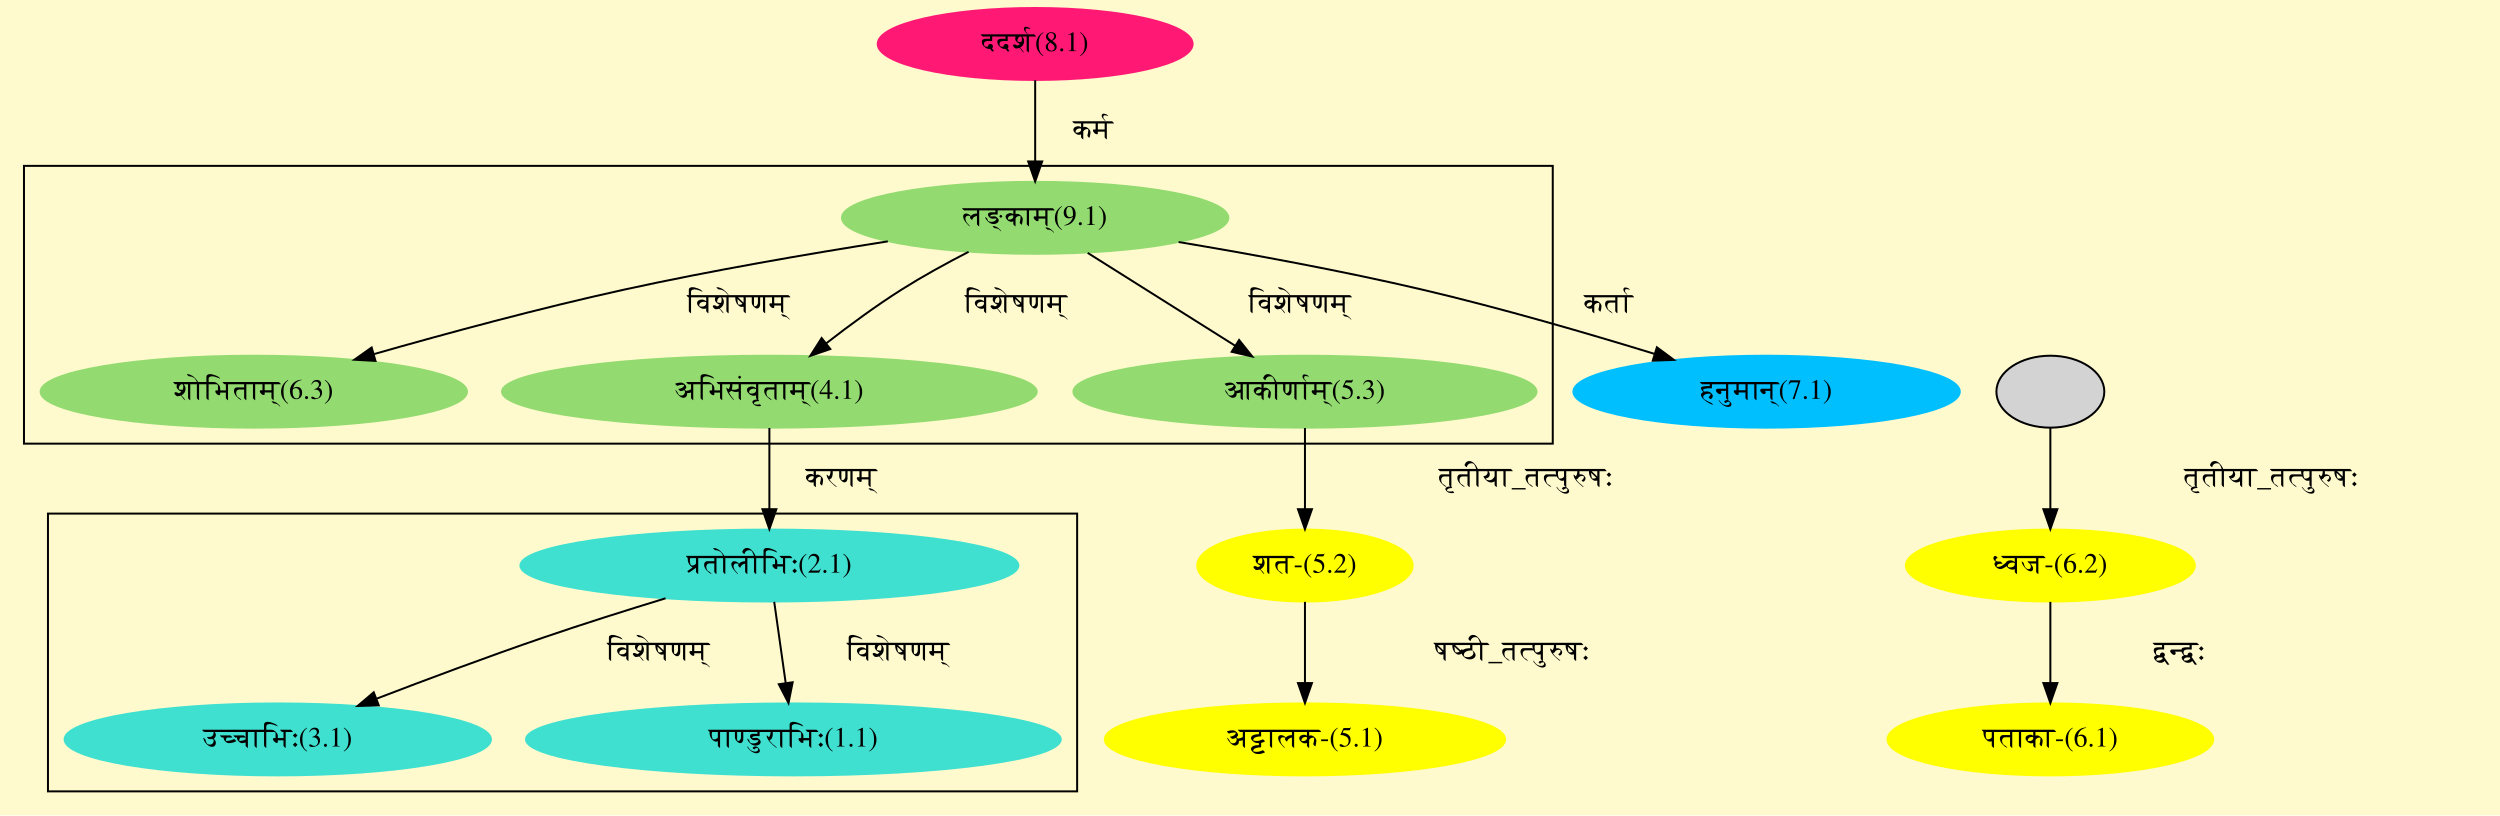
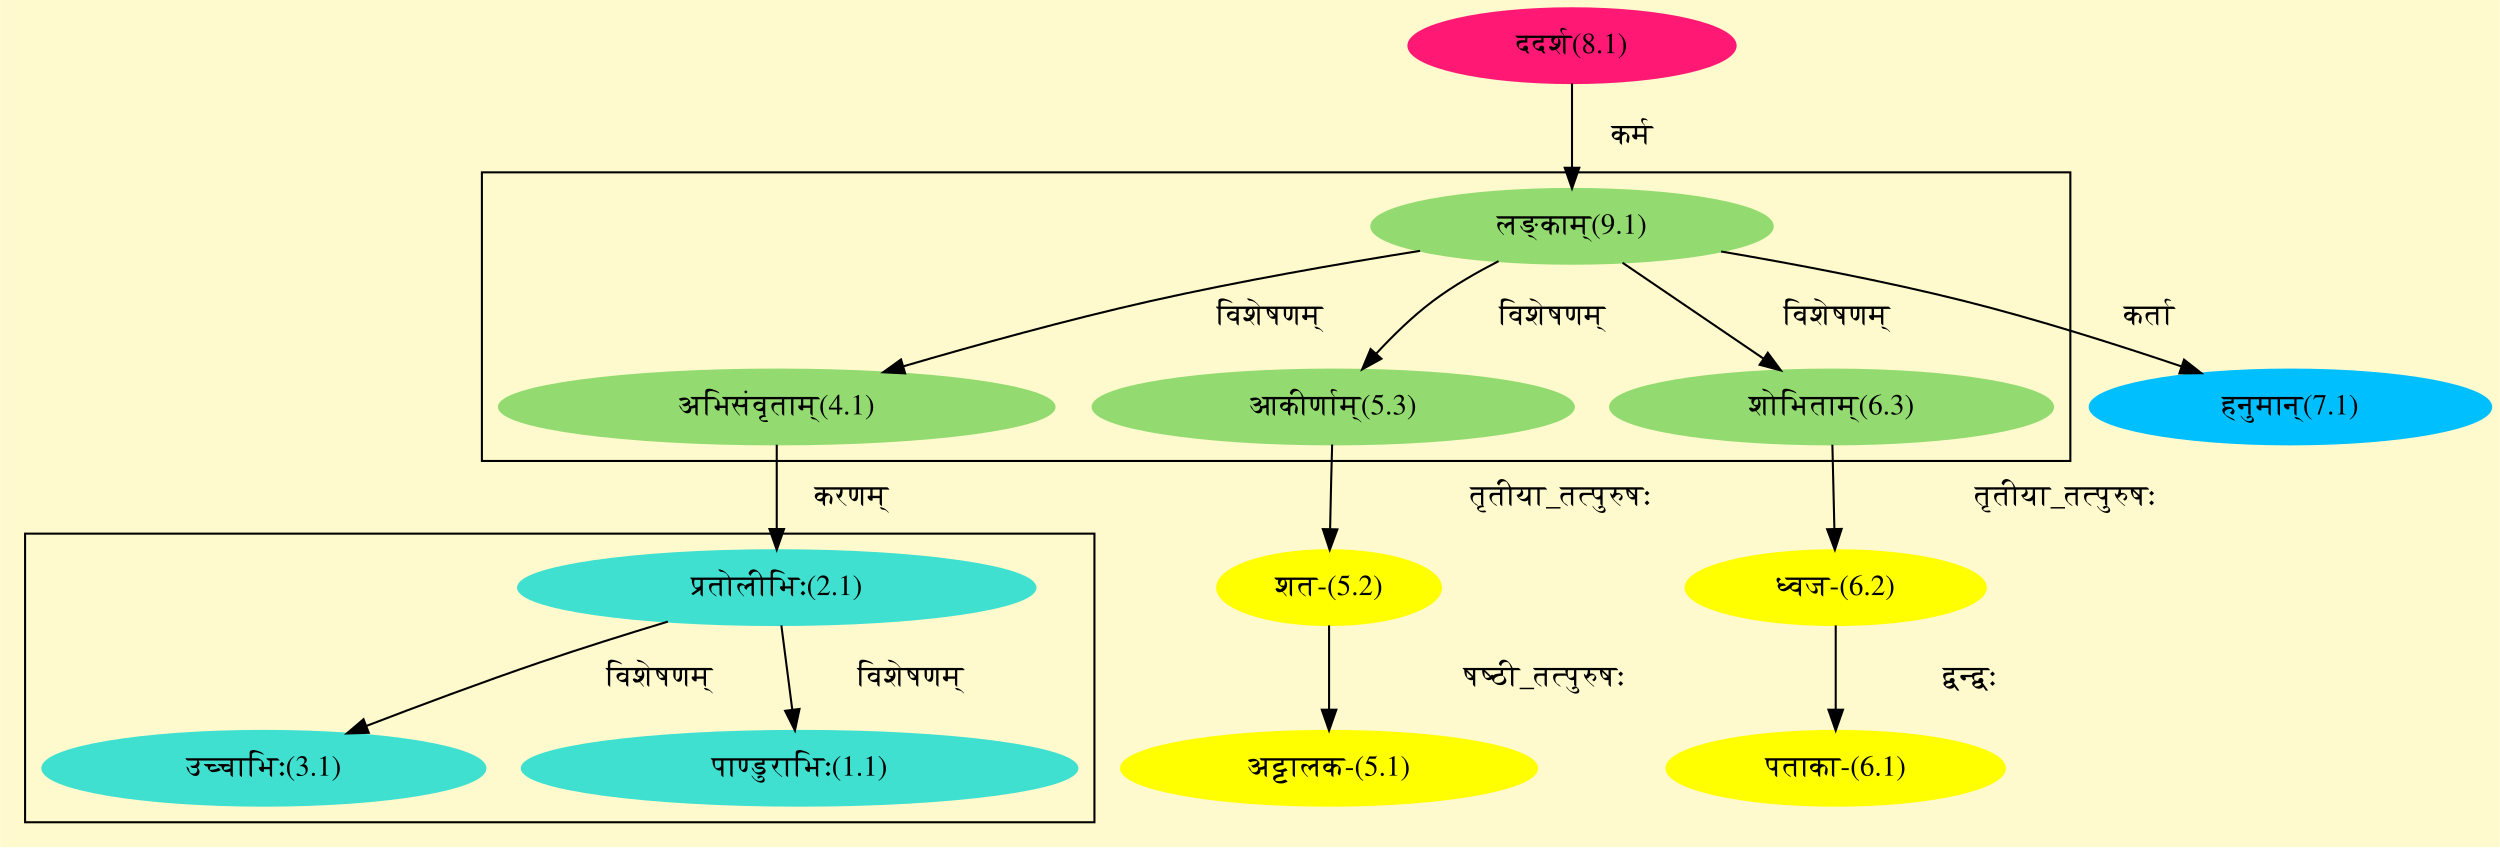
- <svg xmlns="http://www.w3.org/2000/svg" width="1251pt" height="408pt" viewBox="0.00 0.00 1251.00 408.00">
+ <svg xmlns="http://www.w3.org/2000/svg" width="1204pt" height="408pt" viewBox="0.00 0.00 1203.84 408.00">
  <g id="graph0" class="graph" transform="scale(1 1) rotate(0) translate(4 404)">
-     <polygon fill="#fffacd" stroke="transparent" points="-4,4 -4,-404 1247,-404 1247,4 -4,4" />
+     <polygon fill="#fffacd" stroke="transparent" points="-4,4 -4,-404 1199.84,-404 1199.84,4 -4,4" />
    <g id="clust1" class="cluster">
-       <polygon fill="#fffacd" stroke="black" points="20,-8 20,-147 535,-147 535,-8 20,-8" />
+       <polygon fill="#fffacd" stroke="black" points="8,-8 8,-147 523,-147 523,-8 8,-8" />
    </g>
    <g id="clust2" class="cluster">
-       <polygon fill="#fffacd" stroke="black" points="8,-182 8,-321 773,-321 773,-182 8,-182" />
+       <polygon fill="#fffacd" stroke="black" points="228,-182 228,-321 993,-321 993,-182 228,-182" />
    </g>
    <g id="node1" class="node">
-       <ellipse fill="#40e0d0" stroke="#40e0d0" cx="393" cy="-34" rx="133.78" ry="18" />
-       <text text-anchor="middle" x="393" y="-30.3" font-family="Times,serif" font-size="14.00">पाण्डुराभिः(1.1)</text>
+       <ellipse fill="#40e0d0" stroke="#40e0d0" cx="381" cy="-34" rx="133.78" ry="18" />
+       <text text-anchor="middle" x="381" y="-30.3" font-family="Times,serif" font-size="14.00">पाण्डुराभिः(1.1)</text>
    </g>
    <g id="node2" class="node">
-       <ellipse fill="#40e0d0" stroke="#40e0d0" cx="381" cy="-121" rx="124.58" ry="18" />
-       <text text-anchor="middle" x="381" y="-117.3" font-family="Times,serif" font-size="14.00">प्रतोलीभिः(2.1)</text>
+       <ellipse fill="#40e0d0" stroke="#40e0d0" cx="370" cy="-121" rx="124.58" ry="18" />
+       <text text-anchor="middle" x="370" y="-117.3" font-family="Times,serif" font-size="14.00">प्रतोलीभिः(2.1)</text>
    </g>
    <g id="edge1" class="edge">
-       <path fill="none" stroke="black" d="M389.15,-62.27C387.27,-75.58 385.07,-91.19 383.42,-102.82" />
-       <polygon fill="black" stroke="black" points="392.64,-62.59 390.57,-52.2 385.71,-61.61 392.64,-62.59" />
-       <text text-anchor="middle" x="445.5" y="-73.8" font-family="Times,serif" font-size="14.00">विशेषणम्</text>
+       <path fill="none" stroke="black" d="M377.47,-62.27C375.75,-75.58 373.73,-91.19 372.22,-102.82" />
+       <polygon fill="black" stroke="black" points="380.96,-62.57 378.77,-52.2 374.02,-61.67 380.96,-62.57" />
+       <text text-anchor="middle" x="434.5" y="-73.8" font-family="Times,serif" font-size="14.00">विशेषणम्</text>
    </g>
    <g id="node4" class="node">
-       <ellipse fill="#93db70" stroke="#93db70" cx="381" cy="-208" rx="133.78" ry="18" />
-       <text text-anchor="middle" x="381" y="-204.3" font-family="Times,serif" font-size="14.00">अभिसंवृताम्(4.1)</text>
+       <ellipse fill="#93db70" stroke="#93db70" cx="370" cy="-208" rx="133.78" ry="18" />
+       <text text-anchor="middle" x="370" y="-204.3" font-family="Times,serif" font-size="14.00">अभिसंवृताम्(4.1)</text>
    </g>
    <g id="edge2" class="edge">
-       <path fill="none" stroke="black" d="M381,-149.27C381,-162.58 381,-178.19 381,-189.82" />
-       <polygon fill="black" stroke="black" points="384.5,-149.2 381,-139.2 377.5,-149.2 384.5,-149.2" />
-       <text text-anchor="middle" x="417" y="-160.8" font-family="Times,serif" font-size="14.00">करणम्</text>
+       <path fill="none" stroke="black" d="M370,-149.27C370,-162.58 370,-178.19 370,-189.82" />
+       <polygon fill="black" stroke="black" points="373.5,-149.2 370,-139.2 366.5,-149.2 373.5,-149.2" />
+       <text text-anchor="middle" x="406" y="-160.8" font-family="Times,serif" font-size="14.00">करणम्</text>
    </g>
    <g id="node3" class="node">
-       <ellipse fill="#40e0d0" stroke="#40e0d0" cx="135" cy="-34" rx="106.68" ry="18" />
-       <text text-anchor="middle" x="135" y="-30.3" font-family="Times,serif" font-size="14.00">उच्चाभिः(3.1)</text>
+       <ellipse fill="#40e0d0" stroke="#40e0d0" cx="123" cy="-34" rx="106.68" ry="18" />
+       <text text-anchor="middle" x="123" y="-30.3" font-family="Times,serif" font-size="14.00">उच्चाभिः(3.1)</text>
    </g>
    <g id="edge3" class="edge">
-       <path fill="none" stroke="black" d="M184.53,-54.42C209.44,-63.98 240.19,-75.47 268,-85 287.82,-91.79 309.78,-98.72 329.04,-104.61" />
-       <polygon fill="black" stroke="black" points="185.52,-51.05 174.94,-50.72 183.01,-57.58 185.52,-51.05" />
-       <text text-anchor="middle" x="325.5" y="-73.8" font-family="Times,serif" font-size="14.00">विशेषणम्</text>
+       <path fill="none" stroke="black" d="M172.52,-54.45C197.43,-64.02 228.18,-75.51 256,-85 275.99,-91.82 298.14,-98.76 317.57,-104.64" />
+       <polygon fill="black" stroke="black" points="173.52,-51.08 162.93,-50.75 171,-57.61 173.52,-51.08" />
+       <text text-anchor="middle" x="313.5" y="-73.8" font-family="Times,serif" font-size="14.00">विशेषणम्</text>
    </g>
    <g id="node5" class="node">
-       <ellipse fill="#93db70" stroke="#93db70" cx="514" cy="-295" rx="96.68" ry="18" />
-       <text text-anchor="middle" x="514" y="-291.3" font-family="Times,serif" font-size="14.00">लङ्काम्(9.1)</text>
+       <ellipse fill="#93db70" stroke="#93db70" cx="753" cy="-295" rx="96.68" ry="18" />
+       <text text-anchor="middle" x="753" y="-291.3" font-family="Times,serif" font-size="14.00">लङ्काम्(9.1)</text>
    </g>
    <g id="edge4" class="edge">
-       <path fill="none" stroke="black" d="M409.36,-232.13C420.75,-240.98 434.2,-250.89 447,-259 457.64,-265.74 469.72,-272.35 480.67,-277.98" />
-       <polygon fill="black" stroke="black" points="411.48,-229.35 401.46,-225.91 407.15,-234.85 411.48,-229.35" />
-       <text text-anchor="middle" x="504.5" y="-247.8" font-family="Times,serif" font-size="14.00">विशेषणम्</text>
+       <path fill="none" stroke="black" d="M431.22,-227.65C465.86,-237.79 510.11,-250.04 550,-259 592.75,-268.6 641.06,-277.02 679.84,-283.2" />
+       <polygon fill="black" stroke="black" points="431.83,-224.18 421.25,-224.71 429.85,-230.89 431.83,-224.18" />
+       <text text-anchor="middle" x="607.5" y="-247.8" font-family="Times,serif" font-size="14.00">विशेषणम्</text>
    </g>
-     <g id="node14" class="node">
-       <ellipse fill="#ff1975" stroke="#ff1975" cx="514" cy="-382" rx="78.79" ry="18" />
-       <text text-anchor="middle" x="514" y="-378.3" font-family="Times,serif" font-size="14.00">ददर्श(8.1)</text>
+     <g id="node13" class="node">
+       <ellipse fill="#ff1975" stroke="#ff1975" cx="753" cy="-382" rx="78.79" ry="18" />
+       <text text-anchor="middle" x="753" y="-378.3" font-family="Times,serif" font-size="14.00">ददर्श(8.1)</text>
    </g>
    <g id="edge12" class="edge">
-       <path fill="none" stroke="black" d="M514,-323.27C514,-336.58 514,-352.19 514,-363.82" />
-       <polygon fill="black" stroke="black" points="517.5,-323.2 514,-313.2 510.5,-323.2 517.5,-323.2" />
-       <text text-anchor="middle" x="543" y="-334.8" font-family="Times,serif" font-size="14.00">कर्म</text>
+       <path fill="none" stroke="black" d="M753,-323.27C753,-336.58 753,-352.19 753,-363.82" />
+       <polygon fill="black" stroke="black" points="756.5,-323.2 753,-313.2 749.5,-323.2 756.5,-323.2" />
+       <text text-anchor="middle" x="782" y="-334.8" font-family="Times,serif" font-size="14.00">कर्म</text>
    </g>
    <g id="node6" class="node">
-       <ellipse fill="#93db70" stroke="#93db70" cx="649" cy="-208" rx="115.88" ry="18" />
-       <text text-anchor="middle" x="649" y="-204.3" font-family="Times,serif" font-size="14.00">आकीर्णाम्(5.3)</text>
+       <ellipse fill="#93db70" stroke="#93db70" cx="638" cy="-208" rx="115.88" ry="18" />
+       <text text-anchor="middle" x="638" y="-204.3" font-family="Times,serif" font-size="14.00">आकीर्णाम्(5.3)</text>
    </g>
    <g id="edge7" class="edge">
-       <path fill="none" stroke="black" d="M614.17,-230.93C591.12,-245.44 561.36,-264.18 540.28,-277.45" />
-       <polygon fill="black" stroke="black" points="616.05,-233.88 622.65,-225.59 612.32,-227.96 616.05,-233.88" />
-       <text text-anchor="middle" x="646.5" y="-247.8" font-family="Times,serif" font-size="14.00">विशेषणम्</text>
+       <path fill="none" stroke="black" d="M658.77,-233.76C666.74,-242.37 676.27,-251.7 686,-259 695.66,-266.25 707.03,-272.8 717.63,-278.23" />
+       <polygon fill="black" stroke="black" points="661.21,-231.23 651.93,-226.12 656,-235.9 661.21,-231.23" />
+       <text text-anchor="middle" x="743.5" y="-247.8" font-family="Times,serif" font-size="14.00">विशेषणम्</text>
    </g>
    <g id="node7" class="node">
-       <ellipse fill="#93db70" stroke="#93db70" cx="123" cy="-208" rx="106.68" ry="18" />
-       <text text-anchor="middle" x="123" y="-204.3" font-family="Times,serif" font-size="14.00">शोभिताम्(6.3)</text>
+       <ellipse fill="#93db70" stroke="#93db70" cx="878" cy="-208" rx="106.68" ry="18" />
+       <text text-anchor="middle" x="878" y="-204.3" font-family="Times,serif" font-size="14.00">शोभिताम्(6.3)</text>
    </g>
    <g id="edge10" class="edge">
-       <path fill="none" stroke="black" d="M183.18,-226.83C219.19,-237.11 265.97,-249.77 308,-259 351.58,-268.57 400.84,-277.02 440.26,-283.22" />
-       <polygon fill="black" stroke="black" points="183.9,-223.4 173.32,-224 181.97,-230.12 183.9,-223.4" />
-       <text text-anchor="middle" x="365.5" y="-247.8" font-family="Times,serif" font-size="14.00">विशेषणम्</text>
+       <path fill="none" stroke="black" d="M845.19,-231.31C823.92,-245.77 796.68,-264.3 777.34,-277.45" />
+       <polygon fill="black" stroke="black" points="847.3,-234.11 853.6,-225.59 843.36,-228.32 847.3,-234.11" />
+       <text text-anchor="middle" x="880.5" y="-247.8" font-family="Times,serif" font-size="14.00">विशेषणम्</text>
    </g>
    <g id="node8" class="node">
-       <ellipse fill="#ffff00" stroke="#ffff00" cx="649" cy="-34" rx="100.18" ry="18" />
-       <text text-anchor="middle" x="649" y="-30.3" font-family="Times,serif" font-size="14.00">अट्टालक-(5.1)</text>
+       <ellipse fill="#ffff00" stroke="#ffff00" cx="636" cy="-34" rx="100.18" ry="18" />
+       <text text-anchor="middle" x="636" y="-30.3" font-family="Times,serif" font-size="14.00">अट्टालक-(5.1)</text>
    </g>
    <g id="node9" class="node">
-       <ellipse fill="#ffff00" stroke="#ffff00" cx="649" cy="-121" rx="53.89" ry="18" />
-       <text text-anchor="middle" x="649" y="-117.3" font-family="Times,serif" font-size="14.00">शत-(5.2)</text>
+       <ellipse fill="#ffff00" stroke="#ffff00" cx="636" cy="-121" rx="53.89" ry="18" />
+       <text text-anchor="middle" x="636" y="-117.3" font-family="Times,serif" font-size="14.00">शत-(5.2)</text>
    </g>
    <g id="edge5" class="edge">
-       <path fill="none" stroke="black" d="M649,-62.27C649,-75.58 649,-91.19 649,-102.82" />
-       <polygon fill="black" stroke="black" points="652.5,-62.2 649,-52.2 645.5,-62.2 652.5,-62.2" />
-       <text text-anchor="middle" x="752.5" y="-73.8" font-family="Times,serif" font-size="14.00">षष्ठी_तत्पुरुषः</text>
+       <path fill="none" stroke="black" d="M636,-62.27C636,-75.58 636,-91.19 636,-102.82" />
+       <polygon fill="black" stroke="black" points="639.5,-62.2 636,-52.2 632.5,-62.2 639.5,-62.2" />
+       <text text-anchor="middle" x="739.5" y="-73.8" font-family="Times,serif" font-size="14.00">षष्ठी_तत्पुरुषः</text>
    </g>
    <g id="edge6" class="edge">
-       <path fill="none" stroke="black" d="M649,-149.27C649,-162.58 649,-178.19 649,-189.82" />
-       <polygon fill="black" stroke="black" points="652.5,-149.2 649,-139.2 645.5,-149.2 652.5,-149.2" />
-       <text text-anchor="middle" x="759.5" y="-160.8" font-family="Times,serif" font-size="14.00">तृतीया_तत्पुरुषः</text>
+       <path fill="none" stroke="black" d="M636.5,-149.34C636.65,-156.7 636.82,-164.65 637,-172 637.14,-177.83 637.32,-184.21 637.48,-189.91" />
+       <polygon fill="black" stroke="black" points="640,-149.06 636.31,-139.13 633,-149.19 640,-149.06" />
+       <text text-anchor="middle" x="747.5" y="-160.8" font-family="Times,serif" font-size="14.00">तृतीया_तत्पुरुषः</text>
    </g>
    <g id="node10" class="node">
-       <ellipse fill="#ffff00" stroke="#ffff00" cx="1022" cy="-34" rx="81.49" ry="18" />
-       <text text-anchor="middle" x="1022" y="-30.3" font-family="Times,serif" font-size="14.00">पताका-(6.1)</text>
+       <ellipse fill="#ffff00" stroke="#ffff00" cx="880" cy="-34" rx="81.49" ry="18" />
+       <text text-anchor="middle" x="880" y="-30.3" font-family="Times,serif" font-size="14.00">पताका-(6.1)</text>
    </g>
    <g id="node11" class="node">
-       <ellipse fill="#ffff00" stroke="#ffff00" cx="1022" cy="-121" rx="72.29" ry="18" />
-       <text text-anchor="middle" x="1022" y="-117.3" font-family="Times,serif" font-size="14.00">ध्वज-(6.2)</text>
+       <ellipse fill="#ffff00" stroke="#ffff00" cx="880" cy="-121" rx="72.29" ry="18" />
+       <text text-anchor="middle" x="880" y="-117.3" font-family="Times,serif" font-size="14.00">ध्वज-(6.2)</text>
    </g>
    <g id="edge8" class="edge">
-       <path fill="none" stroke="black" d="M1022,-62.27C1022,-75.58 1022,-91.19 1022,-102.82" />
-       <polygon fill="black" stroke="black" points="1025.5,-62.2 1022,-52.2 1018.5,-62.2 1025.5,-62.2" />
-       <text text-anchor="middle" x="1086.5" y="-73.8" font-family="Times,serif" font-size="14.00">द्वन्द्वः</text>
+       <path fill="none" stroke="black" d="M880,-62.27C880,-75.58 880,-91.19 880,-102.82" />
+       <polygon fill="black" stroke="black" points="883.5,-62.2 880,-52.2 876.5,-62.2 883.5,-62.2" />
+       <text text-anchor="middle" x="944.5" y="-73.8" font-family="Times,serif" font-size="14.00">द्वन्द्वः</text>
+     </g>
+     <g id="edge9" class="edge">
+       <path fill="none" stroke="black" d="M879.36,-149.27C879.05,-162.58 878.68,-178.19 878.4,-189.82" />
+       <polygon fill="black" stroke="black" points="882.86,-149.28 879.6,-139.2 875.86,-149.12 882.86,-149.28" />
+       <text text-anchor="middle" x="990.5" y="-160.8" font-family="Times,serif" font-size="14.00">तृतीया_तत्पुरुषः</text>
    </g>
    <g id="node12" class="node">
-       <ellipse fill="lightgrey" stroke="black" cx="1022" cy="-208" rx="27" ry="18" />
-     </g>
-     <g id="edge9" class="edge">
-       <path fill="none" stroke="black" d="M1022,-149.27C1022,-162.58 1022,-178.19 1022,-189.82" />
-       <polygon fill="black" stroke="black" points="1025.5,-149.2 1022,-139.2 1018.5,-149.2 1025.5,-149.2" />
-       <text text-anchor="middle" x="1132.5" y="-160.8" font-family="Times,serif" font-size="14.00">तृतीया_तत्पुरुषः</text>
-     </g>
-     <g id="node13" class="node">
-       <ellipse fill="#00bfff" stroke="#00bfff" cx="880" cy="-208" rx="96.68" ry="18" />
-       <text text-anchor="middle" x="880" y="-204.3" font-family="Times,serif" font-size="14.00">हनुमान्(7.1)</text>
+       <ellipse fill="#00bfff" stroke="#00bfff" cx="1099" cy="-208" rx="96.68" ry="18" />
+       <text text-anchor="middle" x="1099" y="-204.3" font-family="Times,serif" font-size="14.00">हनुमान्(7.1)</text>
    </g>
    <g id="edge11" class="edge">
-       <path fill="none" stroke="black" d="M824.03,-226.88C790.58,-237.16 747.13,-249.81 708,-259 667.85,-268.43 622.52,-276.74 585.77,-282.89" />
-       <polygon fill="black" stroke="black" points="825.11,-230.21 833.63,-223.91 823.04,-223.52 825.11,-230.21" />
-       <text text-anchor="middle" x="801" y="-247.8" font-family="Times,serif" font-size="14.00">कर्ता</text>
+       <path fill="none" stroke="black" d="M1046.59,-227.51C1016.29,-237.74 977.3,-250.15 942,-259 903.64,-268.62 860.3,-276.83 824.81,-282.88" />
+       <polygon fill="black" stroke="black" points="1047.76,-230.8 1056.1,-224.26 1045.51,-224.18 1047.76,-230.8" />
+       <text text-anchor="middle" x="1031" y="-247.8" font-family="Times,serif" font-size="14.00">कर्ता</text>
    </g>
  </g>
</svg>
